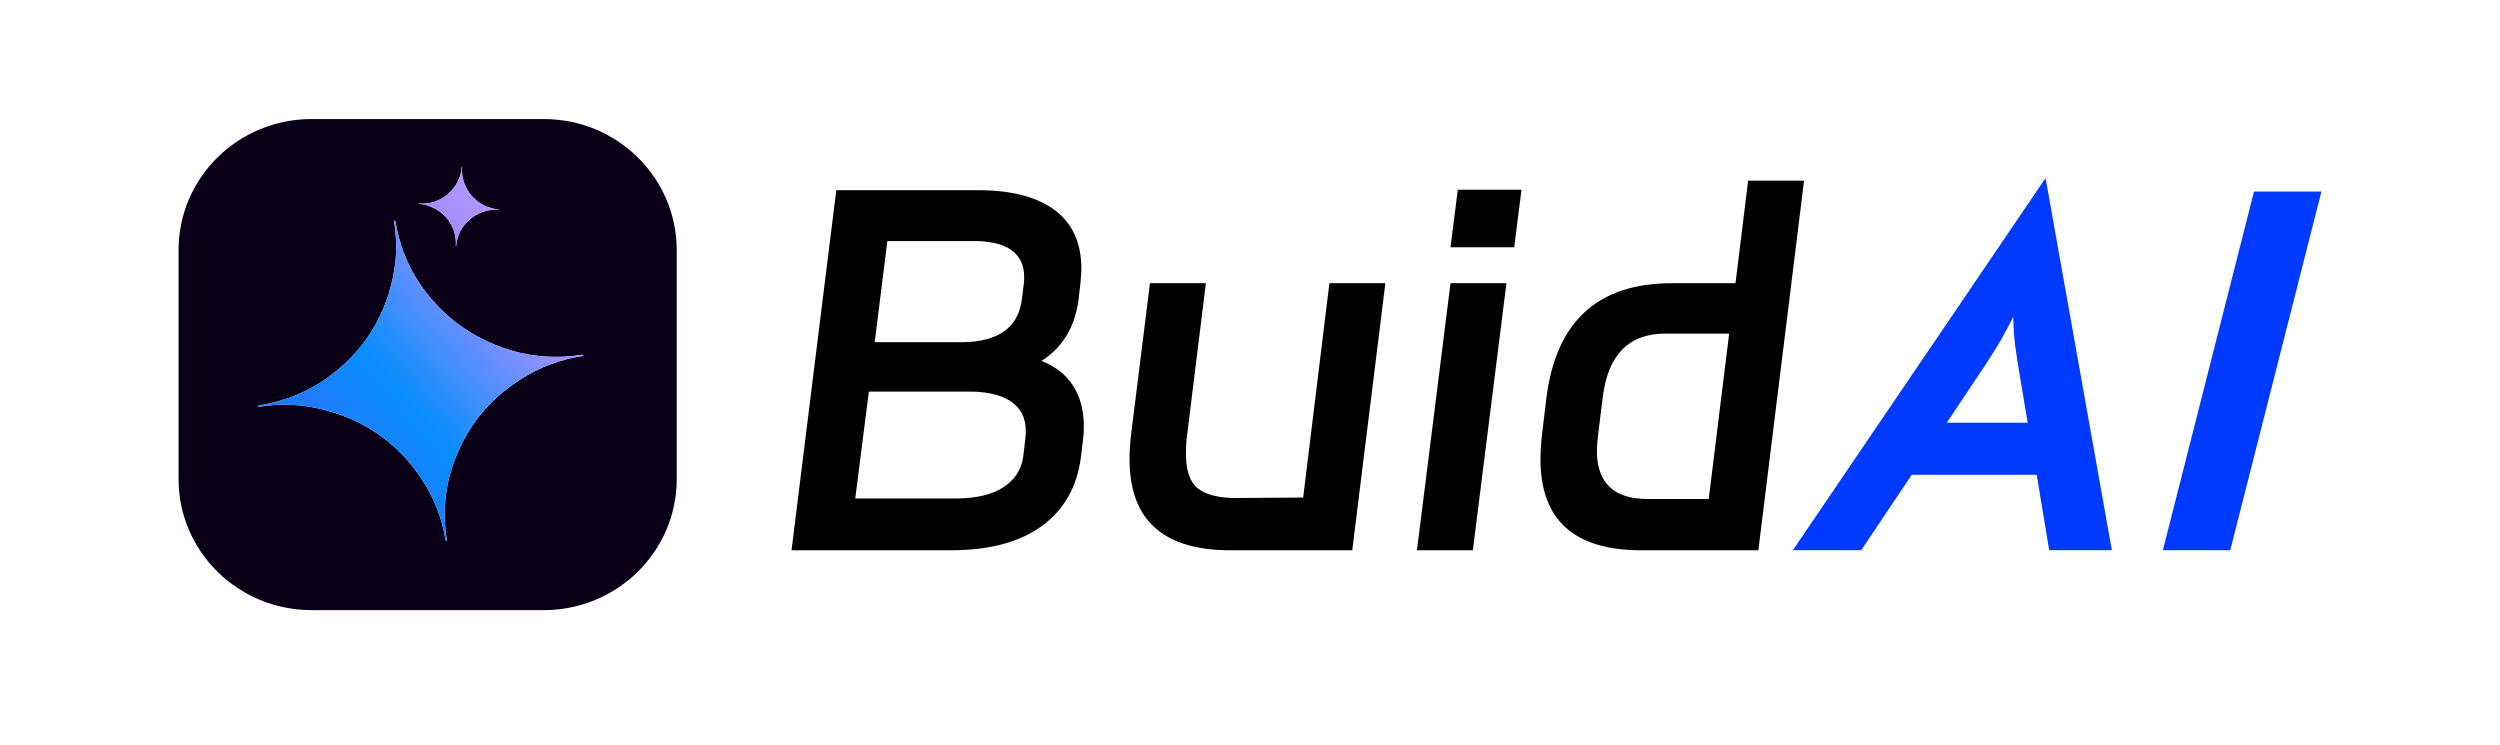
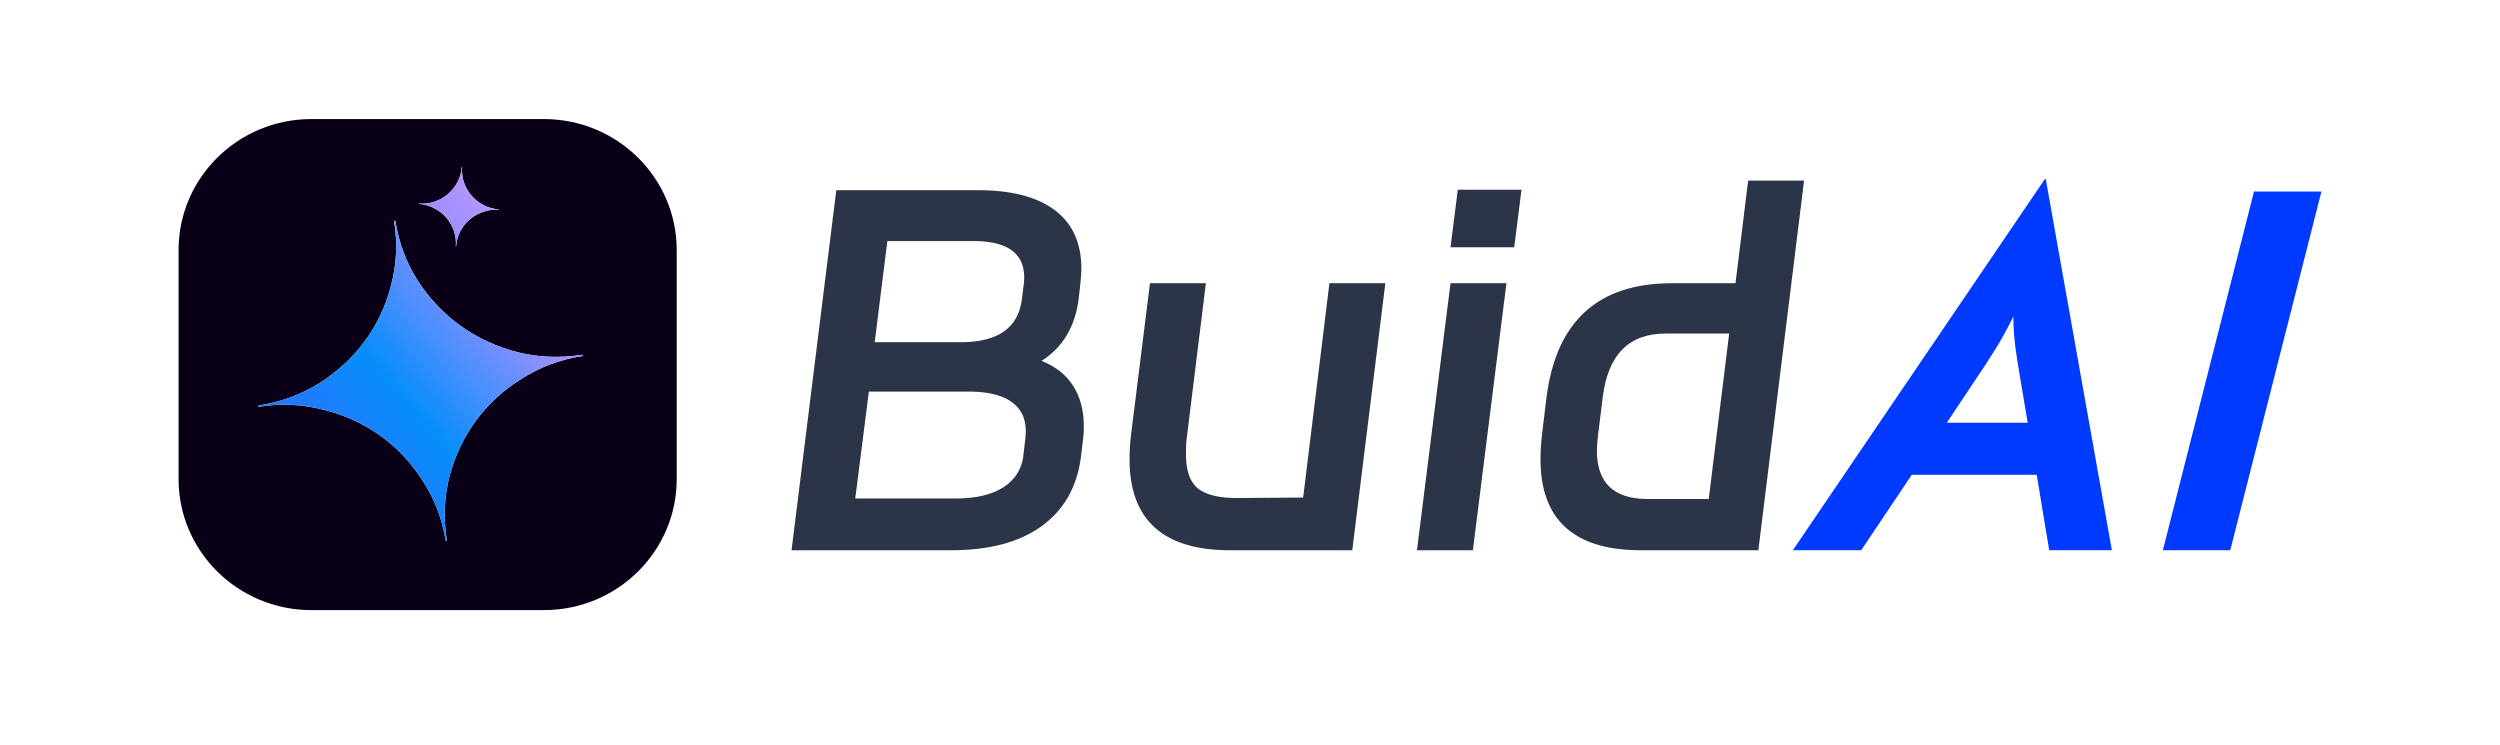
- <svg xmlns="http://www.w3.org/2000/svg" viewBox="0 0 168 50" width="168" height="50" fill="none">
+ <svg xmlns="http://www.w3.org/2000/svg" viewBox="0 0 640 190.477" width="640" height="190.477" fill="none">
  <defs>
-     <linearGradient id="paint_linear_8" x1="22.63" x2="37.593" y1="29.577" y2="16.779" gradientUnits="userSpaceOnUse">
+     <linearGradient id="paint_linear_12" x1="86.209" x2="143.21" y1="112.674" y2="63.921" gradientUnits="userSpaceOnUse">
      <stop stop-color="rgb(33,123,254)" offset="0" stop-opacity="1" />
      <stop stop-color="rgb(7,142,251)" offset="0.27" stop-opacity="1" />
      <stop stop-color="rgb(161,144,255)" offset="0.777" stop-opacity="1" />
      <stop stop-color="rgb(189,153,254)" offset="1" stop-opacity="1" />
    </linearGradient>
-     <linearGradient id="paint_linear_9" x1="22.629" x2="37.592" y1="29.577" y2="16.779" gradientUnits="userSpaceOnUse">
+     <linearGradient id="paint_linear_13" x1="86.206" x2="143.207" y1="112.676" y2="63.922" gradientUnits="userSpaceOnUse">
      <stop stop-color="rgb(33,123,254)" offset="0" stop-opacity="1" />
      <stop stop-color="rgb(7,142,251)" offset="0.27" stop-opacity="1" />
      <stop stop-color="rgb(161,144,255)" offset="0.777" stop-opacity="1" />
      <stop stop-color="rgb(189,153,254)" offset="1" stop-opacity="1" />
    </linearGradient>
  </defs>
-   <rect id="light" width="168" height="50" x="0" y="0" />
-   <rect id="svgexport-1 1" width="168" height="50" x="0" y="0" />
+   <rect id="light" width="640" height="190.476" x="0" y="0" />
+   <rect id="svgexport-1 1" width="640" height="190.476" x="0" y="0" />
  <g id="组合 310">
-     <path id="矢量 471" d="M20.931 8L36.544 8C41.477 8 45.475 11.942 45.475 16.805L45.475 32.196C45.475 37.058 41.477 41 36.544 41L20.931 41C15.999 41 12 37.058 12 32.196L12 16.805C12 11.942 15.999 8 20.931 8Z" fill="rgb(9,0,23)" fill-rule="evenodd" />
-     <path id="矢量 471" d="M39.114 23.842C37.618 24.077 36.191 24.014 34.787 23.669C33.379 23.307 32.093 22.713 30.966 21.907C29.839 21.101 28.868 20.078 28.081 18.873C27.313 17.664 26.81 16.345 26.572 14.871C26.571 14.863 26.567 14.856 26.563 14.85C26.558 14.844 26.551 14.84 26.544 14.837C26.537 14.834 26.529 14.833 26.521 14.835C26.514 14.836 26.507 14.839 26.501 14.843C26.495 14.848 26.49 14.854 26.488 14.861C26.485 14.868 26.484 14.876 26.485 14.883C26.723 16.357 26.651 17.766 26.283 19.153C25.933 20.539 25.34 21.804 24.523 22.916C23.705 24.027 22.668 24.984 21.445 25.759C20.218 26.517 18.88 27.013 17.384 27.247C17.361 27.253 17.345 27.275 17.348 27.297C17.352 27.321 17.375 27.336 17.397 27.333C18.893 27.098 20.322 27.169 21.73 27.532C23.136 27.877 24.42 28.461 25.547 29.267C26.675 30.075 27.637 31.097 28.405 32.307C29.191 33.513 29.703 34.83 29.941 36.305C29.942 36.312 29.946 36.319 29.95 36.325C29.955 36.331 29.961 36.335 29.968 36.338C29.976 36.341 29.983 36.342 29.991 36.34C29.998 36.339 30.005 36.336 30.011 36.331C30.017 36.327 30.021 36.321 30.024 36.314C30.027 36.307 30.027 36.299 30.026 36.292C29.788 34.816 29.852 33.41 30.201 32.026C30.57 30.637 31.171 29.37 31.989 28.257C32.807 27.146 33.844 26.198 35.071 25.441C36.294 24.666 37.631 24.16 39.126 23.926C39.151 23.922 39.166 23.9 39.162 23.877C39.161 23.87 39.158 23.863 39.154 23.858C39.149 23.852 39.143 23.847 39.136 23.845C39.129 23.842 39.122 23.841 39.114 23.842Z" fill="rgb(255,255,255)" fill-rule="evenodd" />
-     <path id="矢量 471" d="M39.114 23.842C37.618 24.077 36.191 24.014 34.787 23.669C33.379 23.307 32.093 22.713 30.966 21.907C29.839 21.101 28.868 20.078 28.081 18.873C27.313 17.664 26.81 16.345 26.572 14.871C26.571 14.863 26.567 14.856 26.563 14.85C26.558 14.844 26.551 14.84 26.544 14.837C26.537 14.834 26.529 14.833 26.521 14.835C26.514 14.836 26.507 14.839 26.501 14.843C26.495 14.848 26.49 14.854 26.488 14.861C26.485 14.868 26.484 14.876 26.485 14.883C26.723 16.357 26.651 17.766 26.283 19.153C25.933 20.539 25.34 21.804 24.523 22.916C23.705 24.027 22.668 24.984 21.445 25.759C20.218 26.517 18.88 27.013 17.384 27.247C17.361 27.253 17.345 27.275 17.348 27.297C17.352 27.321 17.375 27.336 17.397 27.333C18.893 27.098 20.322 27.169 21.73 27.532C23.136 27.877 24.42 28.461 25.547 29.267C26.675 30.075 27.637 31.097 28.405 32.307C29.191 33.513 29.703 34.83 29.941 36.305C29.942 36.312 29.946 36.319 29.95 36.325C29.955 36.331 29.961 36.335 29.968 36.338C29.976 36.341 29.983 36.342 29.991 36.34C29.998 36.339 30.005 36.336 30.011 36.331C30.017 36.327 30.021 36.321 30.024 36.314C30.027 36.307 30.027 36.299 30.026 36.292C29.788 34.816 29.852 33.41 30.201 32.026C30.57 30.637 31.171 29.37 31.989 28.257C32.807 27.146 33.844 26.198 35.071 25.441C36.294 24.666 37.631 24.16 39.126 23.926C39.151 23.922 39.166 23.9 39.162 23.877C39.161 23.87 39.158 23.863 39.154 23.858C39.149 23.852 39.143 23.847 39.136 23.845C39.129 23.842 39.122 23.841 39.114 23.842Z" fill="url(#paint_linear_8)" fill-rule="evenodd" />
-     <path id="矢量 471" d="M33.536 14.076C33.164 14.048 32.827 13.954 32.511 13.793C32.196 13.629 31.922 13.415 31.699 13.16C31.476 12.905 31.303 12.606 31.184 12.274C31.07 11.943 31.025 11.6 31.052 11.234C31.052 11.232 31.052 11.23 31.051 11.229C31.05 11.227 31.049 11.226 31.048 11.225C31.046 11.223 31.044 11.223 31.042 11.223C31.041 11.223 31.039 11.223 31.037 11.224C31.035 11.224 31.034 11.226 31.033 11.227C31.032 11.229 31.031 11.23 31.031 11.232C31.003 11.598 30.905 11.93 30.738 12.241C30.575 12.553 30.361 12.822 30.102 13.042C29.843 13.262 29.54 13.433 29.204 13.55C28.867 13.663 28.519 13.707 28.148 13.68C28.142 13.68 28.137 13.684 28.137 13.69C28.136 13.696 28.141 13.701 28.146 13.701C28.517 13.728 28.855 13.825 29.171 13.99C29.486 14.15 29.76 14.361 29.983 14.617C30.206 14.873 30.378 15.17 30.492 15.502C30.611 15.834 30.658 16.177 30.63 16.543C30.63 16.545 30.63 16.547 30.631 16.548C30.632 16.55 30.633 16.551 30.635 16.552C30.636 16.553 30.638 16.554 30.64 16.554C30.642 16.554 30.643 16.554 30.645 16.553C30.647 16.552 30.648 16.551 30.649 16.549C30.65 16.548 30.651 16.546 30.651 16.544C30.679 16.179 30.774 15.846 30.937 15.535C31.105 15.224 31.321 14.954 31.58 14.734C31.839 14.514 32.141 14.345 32.478 14.232C32.815 14.115 33.163 14.069 33.534 14.096C33.54 14.097 33.544 14.092 33.545 14.087C33.545 14.085 33.545 14.083 33.544 14.082C33.543 14.08 33.542 14.078 33.541 14.077C33.539 14.076 33.537 14.076 33.535 14.076L33.536 14.076Z" fill="rgb(255,255,255)" fill-rule="evenodd" />
-     <path id="矢量 471" d="M33.536 14.076C33.164 14.048 32.827 13.954 32.511 13.793C32.196 13.629 31.922 13.415 31.699 13.16C31.476 12.905 31.303 12.606 31.184 12.274C31.07 11.943 31.025 11.6 31.052 11.234C31.052 11.232 31.052 11.23 31.051 11.229C31.05 11.227 31.049 11.226 31.048 11.225C31.046 11.223 31.044 11.223 31.042 11.223C31.041 11.223 31.039 11.223 31.037 11.224C31.035 11.224 31.034 11.226 31.033 11.227C31.032 11.229 31.031 11.23 31.031 11.232C31.003 11.598 30.905 11.93 30.738 12.241C30.575 12.553 30.361 12.822 30.102 13.042C29.843 13.262 29.54 13.433 29.204 13.55C28.867 13.663 28.519 13.707 28.148 13.68C28.142 13.68 28.137 13.684 28.137 13.69C28.136 13.696 28.141 13.701 28.146 13.701C28.517 13.728 28.855 13.825 29.171 13.99C29.486 14.15 29.76 14.361 29.983 14.617C30.206 14.873 30.378 15.17 30.492 15.502C30.611 15.834 30.658 16.177 30.63 16.543C30.63 16.545 30.63 16.547 30.631 16.548C30.632 16.55 30.633 16.551 30.635 16.552C30.636 16.553 30.638 16.554 30.64 16.554C30.642 16.554 30.643 16.554 30.645 16.553C30.647 16.552 30.648 16.551 30.649 16.549C30.65 16.548 30.651 16.546 30.651 16.544C30.679 16.179 30.774 15.846 30.937 15.535C31.105 15.224 31.321 14.954 31.58 14.734C31.839 14.514 32.141 14.345 32.478 14.232C32.815 14.115 33.163 14.069 33.534 14.096C33.54 14.097 33.544 14.092 33.545 14.087C33.545 14.085 33.545 14.083 33.544 14.082C33.543 14.08 33.542 14.078 33.541 14.077C33.539 14.076 33.537 14.076 33.535 14.076L33.536 14.076Z" fill="url(#paint_linear_9)" fill-rule="evenodd" />
+     <path id="矢量 471" d="M79.739 30.477L139.215 30.477C158.006 30.477 173.239 45.493 173.239 64.017L173.239 122.65C173.239 141.174 158.006 156.191 139.215 156.191L79.739 156.191C60.948 156.191 45.715 141.174 45.715 122.65L45.715 64.017C45.715 45.493 60.948 30.477 79.739 30.477Z" fill="rgb(9,0,23)" fill-rule="evenodd" />
+     <path id="矢量 471" d="M149.007 90.829C143.305 91.722 137.87 91.483 132.522 90.169C127.157 88.788 122.26 86.529 117.965 83.457C113.671 80.385 109.972 76.491 106.976 71.897C104.049 67.293 102.132 62.268 101.226 56.653C101.222 56.623 101.209 56.596 101.191 56.573C101.172 56.551 101.147 56.533 101.12 56.523C101.092 56.512 101.062 56.509 101.033 56.514C101.004 56.518 100.977 56.53 100.955 56.548C100.933 56.566 100.916 56.589 100.905 56.615C100.895 56.642 100.892 56.67 100.897 56.699C101.802 62.314 101.527 67.683 100.125 72.966C98.793 78.244 96.535 83.066 93.419 87.299C90.303 91.533 86.353 95.179 81.693 98.132C77.023 101.017 71.925 102.907 66.223 103.801C66.137 103.82 66.074 103.906 66.088 103.992C66.102 104.083 66.189 104.139 66.275 104.126C71.972 103.232 77.418 103.504 82.783 104.886C88.136 106.199 93.028 108.424 97.323 111.496C101.618 114.573 105.282 118.467 108.209 123.078C111.205 127.671 113.155 132.685 114.062 138.306C114.066 138.334 114.078 138.361 114.097 138.383C114.114 138.405 114.138 138.422 114.165 138.432C114.192 138.442 114.221 138.445 114.249 138.441C114.278 138.436 114.305 138.424 114.327 138.406C114.349 138.388 114.366 138.365 114.377 138.339C114.387 138.312 114.39 138.283 114.385 138.256C113.479 132.635 113.721 127.276 115.053 122.004C116.455 116.716 118.747 111.888 121.862 107.649C124.978 103.416 128.928 99.804 133.604 96.918C138.264 93.965 143.356 92.041 149.052 91.148C149.145 91.133 149.202 91.049 149.188 90.963C149.185 90.936 149.174 90.909 149.156 90.887C149.139 90.865 149.116 90.848 149.09 90.838C149.063 90.827 149.034 90.824 149.007 90.829Z" fill="rgb(255,255,255)" fill-rule="evenodd" />
+     <path id="矢量 471" d="M149.007 90.828C143.305 91.721 137.87 91.482 132.522 90.168C127.157 88.787 122.26 86.528 117.965 83.456C113.671 80.384 109.972 76.49 106.976 71.896C104.049 67.292 102.132 62.267 101.226 56.651C101.222 56.623 101.209 56.595 101.191 56.572C101.172 56.55 101.147 56.532 101.12 56.522C101.092 56.511 101.062 56.508 101.033 56.513C101.004 56.517 100.977 56.529 100.955 56.547C100.933 56.565 100.916 56.588 100.905 56.614C100.895 56.641 100.892 56.669 100.897 56.698C101.802 62.313 101.527 67.682 100.125 72.965C98.793 78.243 96.535 83.065 93.419 87.298C90.303 91.532 86.353 95.178 81.693 98.132C77.023 101.016 71.925 102.906 66.223 103.8C66.137 103.819 66.074 103.905 66.088 103.991C66.102 104.082 66.189 104.138 66.275 104.125C71.972 103.231 77.418 103.503 82.783 104.885C88.136 106.198 93.028 108.423 97.323 111.495C101.618 114.572 105.282 118.466 108.209 123.077C111.205 127.67 113.155 132.684 114.062 138.305C114.066 138.333 114.078 138.36 114.097 138.382C114.114 138.404 114.138 138.421 114.165 138.431C114.192 138.441 114.221 138.444 114.249 138.44C114.278 138.435 114.305 138.423 114.327 138.405C114.349 138.387 114.366 138.364 114.377 138.338C114.387 138.311 114.39 138.282 114.385 138.255C113.479 132.634 113.721 127.275 115.053 122.003C116.455 116.715 118.747 111.887 121.862 107.648C124.978 103.415 128.928 99.803 133.604 96.917C138.264 93.964 143.356 92.04 149.052 91.147C149.145 91.132 149.202 91.048 149.188 90.962C149.185 90.934 149.174 90.908 149.156 90.886C149.139 90.864 149.116 90.847 149.09 90.837C149.063 90.826 149.034 90.823 149.007 90.828Z" fill="url(#paint_linear_12)" fill-rule="evenodd" />
+     <path id="矢量 471" d="M127.758 53.622C126.345 53.519 125.06 53.159 123.857 52.548C122.654 51.919 121.613 51.106 120.763 50.134C119.913 49.161 119.252 48.025 118.799 46.76C118.364 45.497 118.193 44.19 118.298 42.798C118.299 42.791 118.298 42.783 118.294 42.777C118.291 42.77 118.286 42.765 118.281 42.761C118.275 42.757 118.267 42.755 118.26 42.754C118.253 42.753 118.246 42.755 118.24 42.758C118.233 42.761 118.228 42.766 118.224 42.771C118.22 42.777 118.218 42.783 118.217 42.79C118.112 44.183 117.738 45.45 117.101 46.634C116.48 47.821 115.665 48.847 114.678 49.685C113.691 50.524 112.538 51.175 111.256 51.621C109.974 52.051 108.648 52.219 107.235 52.115C107.213 52.115 107.193 52.132 107.192 52.153C107.19 52.175 107.207 52.194 107.229 52.196C108.641 52.299 109.926 52.667 111.129 53.296C112.333 53.907 113.375 54.711 114.225 55.684C115.075 56.658 115.728 57.793 116.163 59.057C116.616 60.321 116.795 61.628 116.69 63.022C116.689 63.028 116.69 63.035 116.693 63.042C116.696 63.048 116.701 63.053 116.707 63.057C116.713 63.061 116.72 63.063 116.727 63.064C116.734 63.064 116.741 63.063 116.747 63.06C116.754 63.057 116.759 63.052 116.763 63.047C116.767 63.041 116.769 63.034 116.77 63.027C116.875 61.634 117.24 60.367 117.86 59.181C118.498 57.996 119.322 56.97 120.309 56.13C121.296 55.292 122.446 54.649 123.729 54.22C125.012 53.774 126.339 53.597 127.751 53.701C127.774 53.703 127.792 53.686 127.794 53.665C127.795 53.658 127.793 53.651 127.79 53.645C127.788 53.639 127.783 53.633 127.778 53.629C127.772 53.625 127.765 53.623 127.758 53.622L127.758 53.622Z" fill="rgb(255,255,255)" fill-rule="evenodd" />
+     <path id="矢量 471" d="M127.755 53.622C126.341 53.519 125.056 53.159 123.853 52.548C122.651 51.919 121.609 51.106 120.759 50.134C119.909 49.161 119.248 48.025 118.795 46.76C118.36 45.497 118.19 44.19 118.294 42.798C118.295 42.791 118.294 42.783 118.291 42.777C118.287 42.77 118.282 42.765 118.277 42.761C118.271 42.757 118.263 42.755 118.256 42.754C118.249 42.753 118.242 42.755 118.236 42.758C118.23 42.761 118.224 42.766 118.22 42.771C118.216 42.777 118.214 42.783 118.213 42.79C118.108 44.183 117.734 45.45 117.097 46.634C116.476 47.821 115.661 48.847 114.674 49.685C113.687 50.524 112.534 51.175 111.252 51.621C109.971 52.051 108.644 52.219 107.231 52.115C107.209 52.115 107.189 52.132 107.188 52.153C107.186 52.175 107.203 52.194 107.225 52.196C108.637 52.299 109.923 52.667 111.126 53.296C112.329 53.907 113.371 54.711 114.221 55.684C115.071 56.658 115.724 57.793 116.159 59.057C116.612 60.321 116.791 61.628 116.686 63.022C116.685 63.028 116.686 63.035 116.689 63.042C116.692 63.048 116.697 63.053 116.703 63.057C116.709 63.061 116.716 63.063 116.723 63.064C116.73 63.064 116.737 63.063 116.743 63.06C116.75 63.057 116.755 63.052 116.759 63.047C116.763 63.041 116.766 63.034 116.766 63.027C116.871 61.634 117.236 60.367 117.856 59.181C118.494 57.996 119.318 56.97 120.305 56.13C121.292 55.292 122.443 54.649 123.725 54.22C125.008 53.774 126.335 53.597 127.747 53.701C127.77 53.703 127.788 53.686 127.79 53.665C127.791 53.658 127.79 53.651 127.787 53.645C127.784 53.639 127.779 53.633 127.774 53.629C127.768 53.625 127.761 53.623 127.754 53.622L127.755 53.622Z" fill="url(#paint_linear_13)" fill-rule="evenodd" />
    <g id="组合 308">
-       <path id="矢量 466" d="M53.191 36.978L56.198 12.783L65.904 12.783C68.083 12.805 69.755 13.261 70.921 14.152C72.086 15.044 72.669 16.348 72.669 18.067C72.669 18.238 72.647 18.561 72.604 19.033L72.473 20.193C72.212 22.018 71.384 23.372 69.989 24.252C70.926 24.617 71.634 25.176 72.114 25.927C72.593 26.679 72.833 27.581 72.833 28.634C72.833 28.956 72.822 29.203 72.8 29.375L72.636 30.728C72.375 32.725 71.498 34.266 70.006 35.351C68.513 36.436 66.482 36.978 63.911 36.978L53.191 36.978ZM64.728 22.996C67.059 22.953 68.366 22.04 68.649 20.257L68.813 18.969C68.965 17.165 67.887 16.241 65.577 16.198L59.63 16.198L58.78 22.996L64.728 22.996ZM64.368 33.498C65.654 33.477 66.667 33.23 67.408 32.758C68.148 32.285 68.595 31.63 68.748 30.792L68.911 29.407C69.02 28.419 68.764 27.662 68.143 27.136C67.522 26.609 66.558 26.336 65.251 26.314L58.388 26.314L57.473 33.498L64.368 33.498ZM87.572 33.434L89.336 19.033L93.095 19.033L90.872 36.978L82.669 36.978C78.16 36.978 75.905 34.938 75.905 30.857C75.905 30.363 75.937 29.826 76.003 29.246L77.277 19.033L81.035 19.033L79.761 29.343C79.717 29.622 79.696 30.008 79.696 30.502C79.696 31.619 79.963 32.392 80.496 32.822C81.03 33.252 81.896 33.466 83.094 33.466L87.572 33.434ZM97.474 16.617L97.964 12.751L102.245 12.751L101.755 16.617L97.474 16.617ZM98.977 36.978L95.219 36.978L97.474 19.033L101.232 19.033L98.977 36.978ZM103.912 26.797C104.544 21.621 107.354 19.033 112.344 19.033L116.625 19.033L117.475 12.139L121.233 12.139L118.161 36.978L110.285 36.978C105.775 36.978 103.52 34.938 103.52 30.857C103.52 30.363 103.553 29.826 103.618 29.246L103.912 26.797ZM114.827 33.531L116.2 22.416L111.919 22.416C109.457 22.416 108.052 23.844 107.703 26.701L107.376 29.343C107.333 29.772 107.311 30.084 107.311 30.277C107.311 32.446 108.444 33.531 110.71 33.531L114.827 33.531Z" fill="rgb(0,0,0)" fill-rule="nonzero" />
+       <path id="矢量 466" d="M202.635 140.868L214.088 48.697L251.065 48.697C259.365 48.779 265.735 50.517 270.175 53.913C274.616 57.309 276.836 62.279 276.836 68.825C276.836 69.479 276.753 70.707 276.587 72.507L276.089 76.925C275.093 83.879 271.939 89.034 266.627 92.389C270.196 93.78 272.893 95.907 274.719 98.771C276.545 101.635 277.458 105.071 277.458 109.08C277.458 110.308 277.417 111.249 277.334 111.903L276.711 117.058C275.716 124.667 272.375 130.538 266.689 134.67C261.004 138.802 253.264 140.868 243.47 140.868L202.635 140.868ZM246.583 87.603C255.464 87.439 260.444 83.961 261.522 77.17L262.145 72.261C262.726 65.388 258.618 61.87 249.82 61.706L227.161 61.706L223.924 87.603L246.583 87.603ZM245.213 127.613C250.11 127.531 253.97 126.59 256.792 124.79C259.613 122.99 261.315 120.494 261.896 117.304L262.519 112.026C262.933 108.262 261.958 105.378 259.593 103.374C257.228 101.369 253.555 100.326 248.575 100.244L222.43 100.244L218.944 127.613L245.213 127.613ZM333.607 127.368L340.33 72.507L354.647 72.507L346.181 140.868L314.932 140.868C297.752 140.868 289.161 133.095 289.161 117.549C289.161 115.667 289.286 113.622 289.535 111.412L294.39 72.507L308.708 72.507L303.852 111.78C303.686 112.844 303.603 114.317 303.603 116.199C303.603 120.454 304.62 123.399 306.653 125.036C308.687 126.672 311.986 127.49 316.551 127.49L333.607 127.368ZM371.33 63.302L373.198 48.574L389.506 48.574L387.639 63.302L371.33 63.302ZM377.057 140.868L362.74 140.868L371.33 72.507L385.647 72.507L377.057 140.868ZM395.856 102.085C398.264 82.366 408.968 72.507 427.978 72.507L444.287 72.507L447.525 46.242L461.841 46.242L450.138 140.868L420.134 140.868C402.953 140.868 394.363 133.095 394.363 117.549C394.363 115.667 394.488 113.622 394.736 111.412L395.856 102.085ZM437.437 127.736L442.668 85.393L426.359 85.393C416.98 85.393 411.628 90.835 410.298 101.716L409.052 111.78C408.888 113.417 408.805 114.603 408.805 115.34C408.805 123.604 413.121 127.736 421.753 127.736L437.437 127.736Z" fill="rgb(43,53,71)" fill-rule="nonzero" />
    </g>
    <g id="组合 309">
-       <path id="矢量 465" d="M120.482 36.973L137.42 12.027L137.474 12.027L141.917 36.973L137.706 36.973L136.867 31.907L128.469 31.907L125.074 36.973L120.482 36.973ZM130.823 28.408L136.261 28.408L135.743 25.317C135.631 24.671 135.533 24.043 135.447 23.435C135.361 22.826 135.309 22.111 135.291 21.29C134.886 22.098 134.495 22.809 134.117 23.421C133.739 24.034 133.329 24.666 132.885 25.317L130.823 28.408ZM145.345 36.973L151.47 12.87L156 12.87L149.874 36.973L145.345 36.973Z" fill="rgb(0,57,255)" fill-rule="nonzero" />
+       <path id="矢量 465" d="M458.979 140.85L523.504 45.818L523.71 45.818L540.636 140.85L524.594 140.85L521.398 121.551L489.405 121.551L476.472 140.85L458.979 140.85ZM498.373 108.221L519.089 108.221L517.116 96.445C516.689 93.984 516.316 91.594 515.988 89.275C515.66 86.956 515.462 84.232 515.394 81.103C513.851 84.183 512.361 86.89 510.921 89.224C509.481 91.557 507.919 93.965 506.228 96.445L498.373 108.221ZM553.695 140.85L577.028 49.028L594.285 49.028L570.948 140.85L553.695 140.85Z" fill="rgb(0,57,255)" fill-rule="nonzero" />
    </g>
  </g>
</svg>
